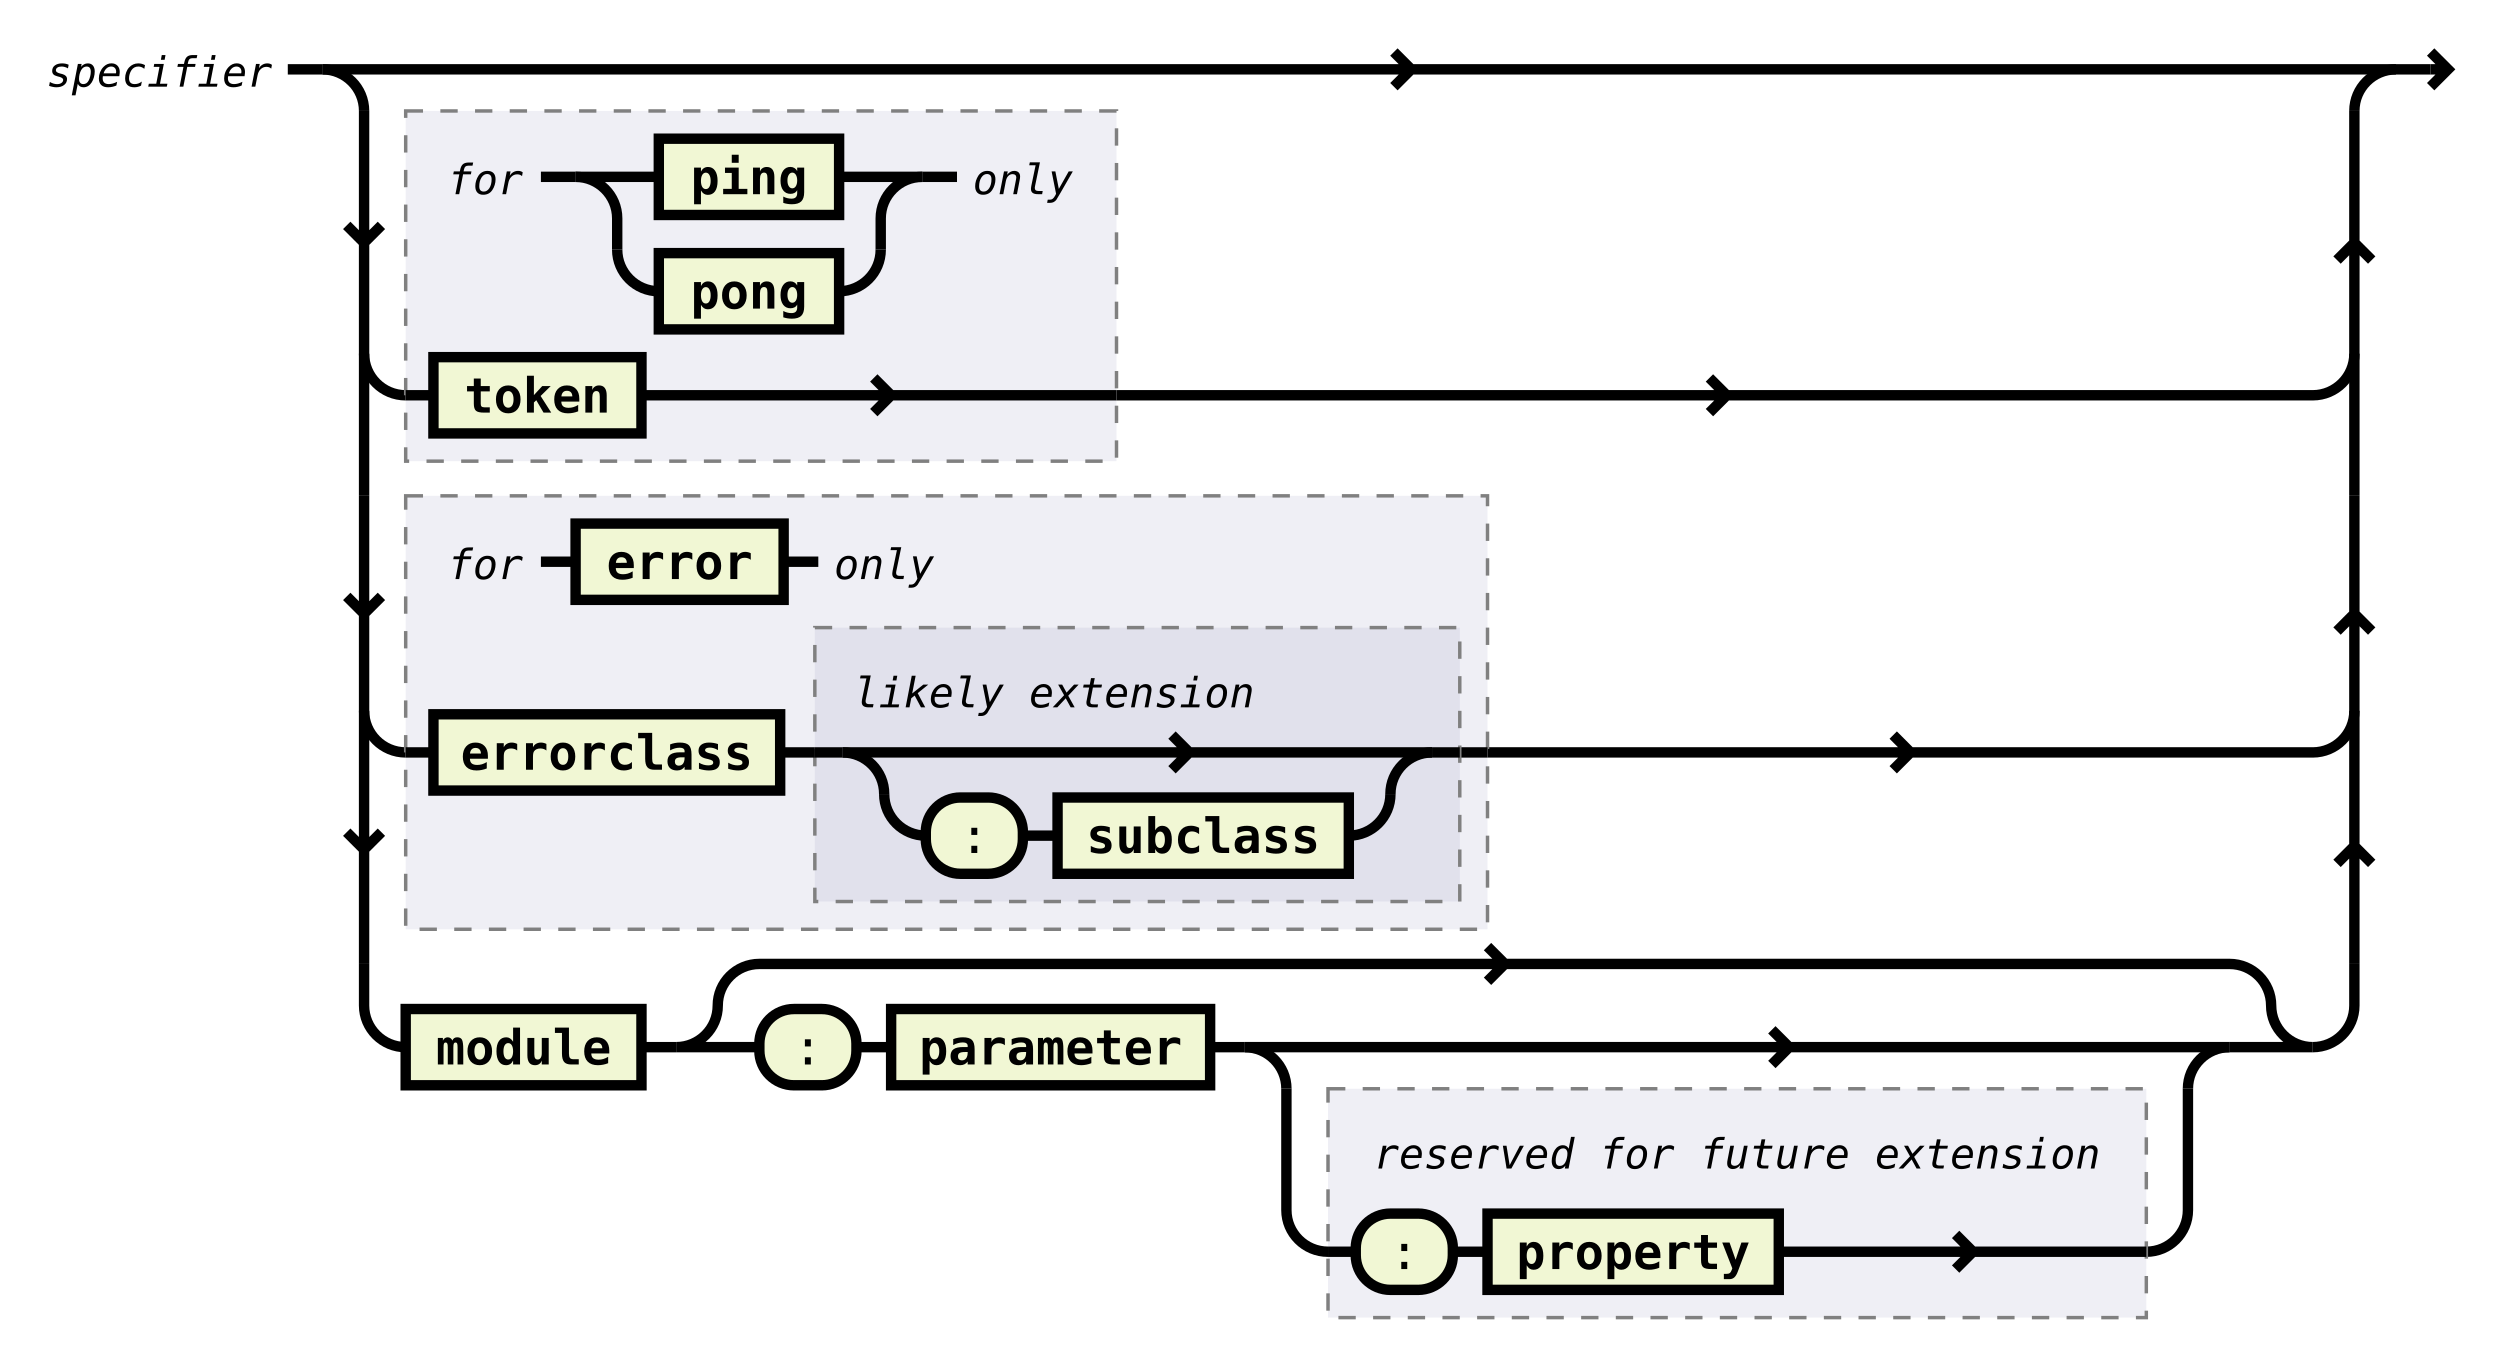
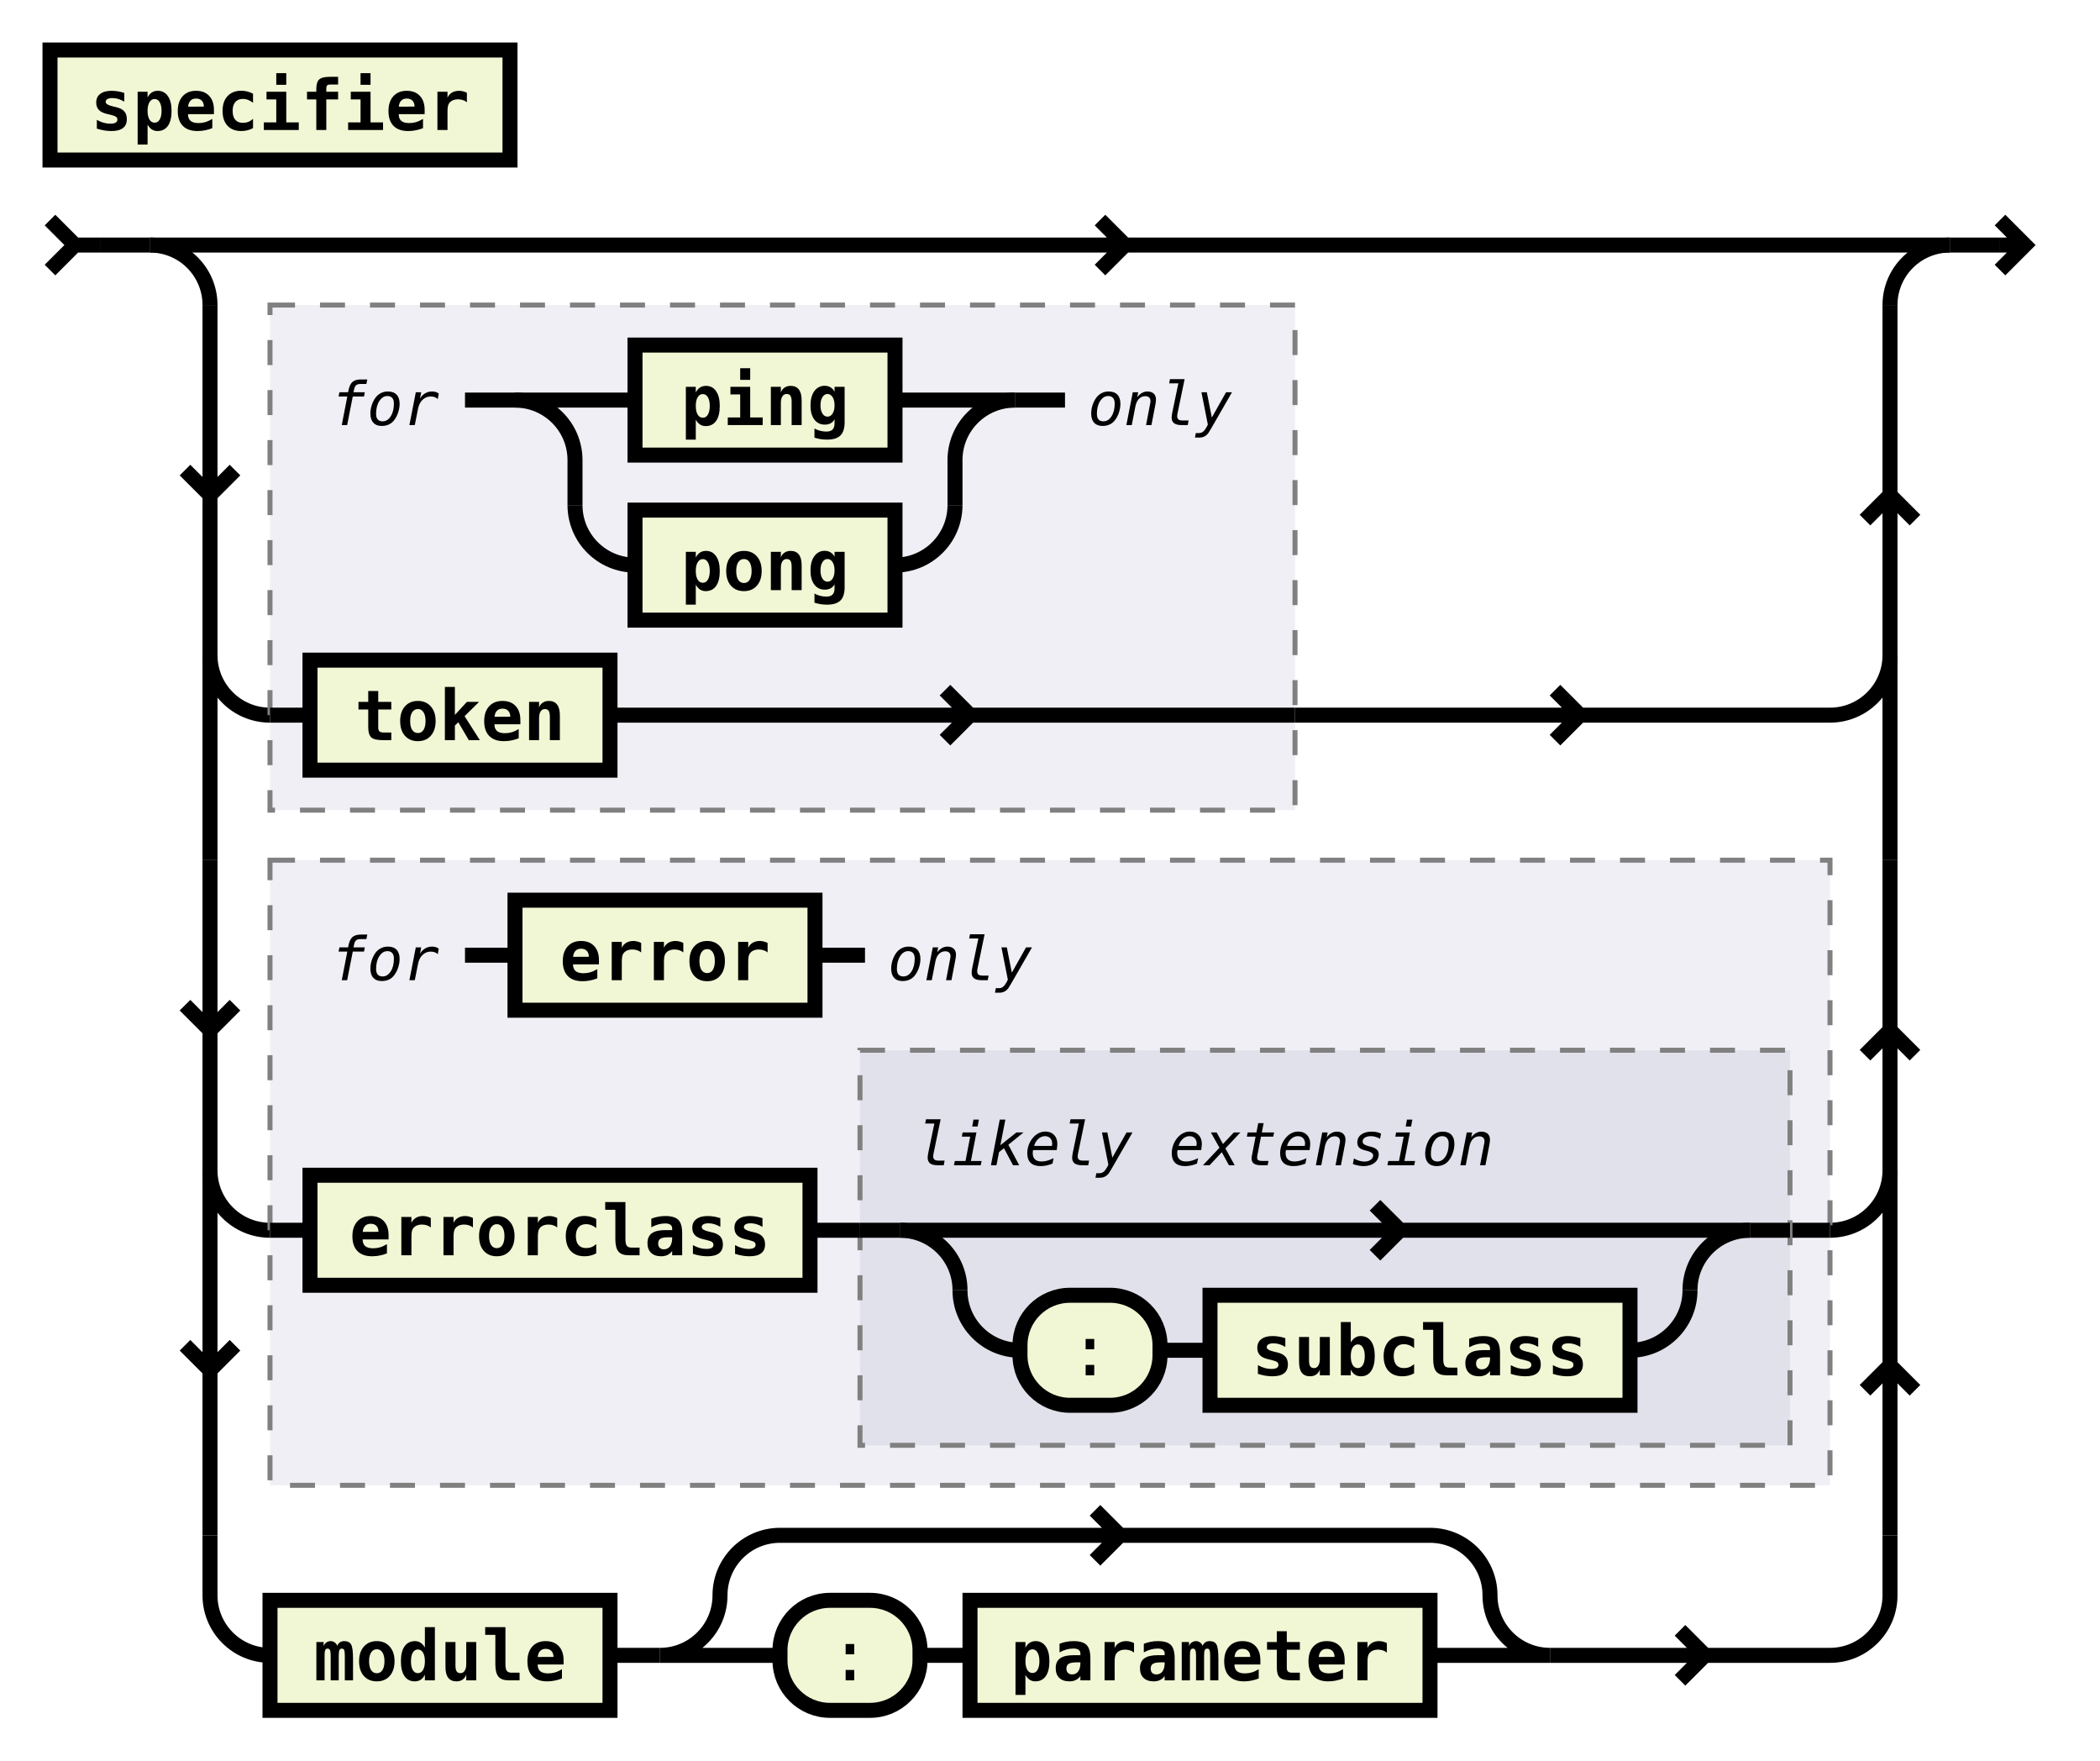
- <svg xmlns="http://www.w3.org/2000/svg" class="railroad" viewBox="0 0 721 390" width="721">
+ <svg xmlns="http://www.w3.org/2000/svg" class="railroad" viewBox="0 0 420 352" width="336pt">
  <style type="text/css">

    svg.railroad {
        background-color: hsl(30, 20%, 95%);
        background-size: 15px 15px;
        background-image: linear-gradient(to right, rgba(30, 30, 30, .05) 1px, transparent 1px),
                          linear-gradient(to bottom, rgba(30, 30, 30, .05) 1px, transparent 1px);
    }

    svg.railroad path {
        stroke-width: 3px;
        stroke: black;
        fill: transparent;
    }

    svg.railroad .debug {
        stroke-width: 1px;
        stroke: red;
    }

    svg.railroad text {
        font: 14px monospace;
        text-anchor: middle;
    }

    svg.railroad .nonterminal text {
        font-weight: bold;
    }

    svg.railroad text.comment {
        font: italic 12px monospace;
    }

    svg.railroad rect {
        stroke-width: 3px;
        stroke: black;
        fill:hsl(-290, 70%, 90%);
    }

    svg.railroad g.labeledbox &gt; rect {
        stroke-width: 1px;
        stroke: grey;
        stroke-dasharray: 5px;
        fill:rgba(90, 90, 150, .1);
    }</style>
-   <g class="sequence">
-     <g class="sequence">
-       <g>
-         <text class="comment" x="46" y="25">
+   <g class="verticalgrid">
+     <g class="horizontalgrid">
+       <g class="nonterminal">
+         <rect height="22" width="92" x="10" y="10" />
+         <text x="56" y="26">
specifier</text>
      </g>
-       <g class="choice">
-         <path d=" M 93 20 h 24 m 0 0 h 574 m -284 0 l -5 -5 m 0 10 l 5 -5 m 284 0" />
-         <g />
-         <path d=" M 93 20 a 12 12 0 0 1 12 12 v 0 m 574 0 v 0 a 12 12 0 0 1 12 -12" />
-         <path d=" M 105 102 v 41 m 574 0 v -41" />
-         <path d=" M 105 205 v 73 m 0 -33 l -5 -5 m 10 0 l -5 5 m 0 33 m 574 0 v -73 m 0 39 l -5 5 m 10 0 l -5 -5 m 0 -39" />
-         <path d=" M 105 32 v 70 m 0 -32 l -5 -5 m 10 0 l -5 5 m 0 32 a 12 12 0 0 0 12 12 m 205 0 h 345 m -169 0 l -5 -5 m 0 10 l 5 -5 m 169 0 a 12 12 0 0 0 12 -12 v -70 m 0 38 l -5 5 m 10 0 l -5 -5 m 0 -38" />
-         <g class="labeledbox">
-           <rect height="101" width="205" x="117" y="32" />
-           <path d=" M 117 114 h 8 m 60 0 h 137 m -65 0 l -5 -5 m 0 10 l 5 -5 m 65 0" />
-           <g class="sequence">
-             <g>
-               <text class="comment" x="140" y="56">
+     </g>
+     <g class="sequence">
+       <path d=" M 10 44 l 5 5 l -5 5 m 5 -5 h 5" />
+       <g class="sequence">
+         <g class="choice">
+           <path d=" M 30 49 h 24 m 0 0 h 336 m -165 0 l -5 -5 m 0 10 l 5 -5 m 165 0" />
+           <g />
+           <path d=" M 30 49 a 12 12 0 0 1 12 12 v 0 m 336 0 v 0 a 12 12 0 0 1 12 -12" />
+           <path d=" M 42 131 v 41 m 336 0 v -41" />
+           <path d=" M 42 234 v 73 m 0 -33 l -5 -5 m 10 0 l -5 5 m 0 33 m 336 0 v -73 m 0 39 l -5 5 m 10 0 l -5 -5 m 0 -39" />
+           <path d=" M 42 61 v 70 m 0 -32 l -5 -5 m 10 0 l -5 5 m 0 32 a 12 12 0 0 0 12 12 m 205 0 h 107 m -50 0 l -5 -5 m 0 10 l 5 -5 m 50 0 a 12 12 0 0 0 12 -12 v -70 m 0 38 l -5 5 m 10 0 l -5 -5 m 0 -38" />
+           <g class="labeledbox">
+             <rect height="101" width="205" x="54" y="61" />
+             <path d=" M 54 143 h 8 m 60 0 h 137 m -65 0 l -5 -5 m 0 10 l 5 -5 m 65 0" />
+             <g class="sequence">
+               <g>
+                 <text class="comment" x="77" y="85">
for</text>
-             </g>
-             <g class="choice">
-               <path d=" M 166 51 h 24 m 52 0 h 24" />
-               <g class="nonterminal">
-                 <rect height="22" width="52" x="190" y="40" />
-                 <text x="216" y="56">
+               </g>
+               <g class="choice">
+                 <path d=" M 103 80 h 24 m 52 0 h 24" />
+                 <g class="nonterminal">
+                   <rect height="22" width="52" x="127" y="69" />
+                   <text x="153" y="85">
ping</text>
+                 </g>
+                 <path d=" M 103 80 a 12 12 0 0 1 12 12 v 9 m 76 0 v -9 a 12 12 0 0 1 12 -12" />
+                 <path d=" M 115 101 v 0 a 12 12 0 0 0 12 12 m 52 0 h 0 a 12 12 0 0 0 12 -12 v 0" />
+                 <g class="nonterminal">
+                   <rect height="22" width="52" x="127" y="102" />
+                   <text x="153" y="118">
+ pong</text>
+                 </g>
              </g>
-               <path d=" M 166 51 a 12 12 0 0 1 12 12 v 9 m 76 0 v -9 a 12 12 0 0 1 12 -12" />
-               <path d=" M 178 72 v 0 a 12 12 0 0 0 12 12 m 52 0 h 0 a 12 12 0 0 0 12 -12 v 0" />
-               <g class="nonterminal">
-                 <rect height="22" width="52" x="190" y="73" />
-                 <text x="216" y="89">
- pong</text>
+               <g>
+                 <text class="comment" x="232" y="85">
+ only</text>
              </g>
-             </g>
-             <g>
-               <text class="comment" x="295" y="56">
- only</text>
-             </g>
-             <path d=" M 156 51 h 10" />
-             <path d=" M 266 51 h 10" />
-           </g>
-           <g class="nonterminal">
-             <rect height="22" width="60" x="125" y="103" />
-             <text x="155" y="119">
- token</text>
-           </g>
-         </g>
-         <path d=" M 105 143 v 62 m 0 -28 l -5 -5 m 10 0 l -5 5 m 0 28 a 12 12 0 0 0 12 12 m 312 0 h 238 m -116 0 l -5 -5 m 0 10 l 5 -5 m 116 0 a 12 12 0 0 0 12 -12 v -62 m 0 34 l -5 5 m 10 0 l -5 -5 m 0 -34" />
-         <g class="labeledbox">
-           <rect height="125" width="312" x="117" y="143" />
-           <path d=" M 117 217 h 8 m 296 0 h 8" />
-           <g class="sequence">
-             <g>
-               <text class="comment" x="140" y="167">
- for</text>
+               <path d=" M 93 80 h 10" />
+               <path d=" M 203 80 h 10" />
            </g>
            <g class="nonterminal">
-               <rect height="22" width="60" x="166" y="151" />
-               <text x="196" y="167">
- error</text>
+               <rect height="22" width="60" x="62" y="132" />
+               <text x="92" y="148">
+ token</text>
            </g>
-             <g>
-               <text class="comment" x="255" y="167">
- only</text>
-             </g>
-             <path d=" M 156 162 h 10" />
-             <path d=" M 226 162 h 10" />
          </g>
-           <g class="sequence">
-             <g class="nonterminal">
-               <rect height="22" width="100" x="125" y="206" />
-               <text x="175" y="222">
- errorclass</text>
-             </g>
-             <g class="labeledbox">
-               <rect height="79" width="186" x="235" y="181" />
-               <path d=" M 235 217 h 8 m 170 0 h 8" />
+           <path d=" M 42 172 v 62 m 0 -28 l -5 -5 m 10 0 l -5 5 m 0 28 a 12 12 0 0 0 12 12 m 312 0 h 0 a 12 12 0 0 0 12 -12 v -62 m 0 34 l -5 5 m 10 0 l -5 -5 m 0 -34" />
+           <g class="labeledbox">
+             <rect height="125" width="312" x="54" y="172" />
+             <path d=" M 54 246 h 8 m 296 0 h 8" />
+             <g class="sequence">
              <g>
-                 <text class="comment" x="304" y="204">
- likely extension</text>
-               </g>
-               <g class="choice">
-                 <path d=" M 243 217 h 24 m 0 0 h 146 m -70 0 l -5 -5 m 0 10 l 5 -5 m 70 0" />
-                 <g />
-                 <path d=" M 243 217 a 12 12 0 0 1 12 12 v 0 m 146 0 v 0 a 12 12 0 0 1 12 -12" />
-                 <path d=" M 255 229 v 0 a 12 12 0 0 0 12 12 m 122 0 h 0 a 12 12 0 0 0 12 -12 v 0" />
-                 <g class="sequence">
-                   <g class="terminal">
-                     <rect height="22" rx="10" ry="10" width="28" x="267" y="230" />
-                     <text x="281" y="246">
- :</text>
-                   </g>
-                   <g class="nonterminal">
-                     <rect height="22" width="84" x="305" y="230" />
-                     <text x="347" y="246">
- subclass</text>
-                   </g>
-                   <path d=" M 295 241 h 10" />
-                 </g>
-               </g>
-             </g>
-             <path d=" M 225 217 h 10" />
-           </g>
-         </g>
-         <path d=" M 105 278 v 12 a 12 12 0 0 0 12 12 m 550 0 h 0 a 12 12 0 0 0 12 -12 v -12" />
-         <g class="sequence">
-           <g class="nonterminal">
-             <rect height="22" width="68" x="117" y="291" />
-             <text x="151" y="307">
- module</text>
-           </g>
-           <g class="optional">
-             <path d=" M 195 302 h 24 m -24 0 a 12 12 0 0 0 12 -12 v 0 a 12 12 0 0 1 12 -12 h 424 m -209 0 l -5 -5 m 0 10 l 5 -5 m 209 0 a 12 12 0 0 1 12 12 v 0 a 12 12 0 0 0 12 12 h -24" />
-             <g class="sequence">
-               <g class="terminal">
-                 <rect height="22" rx="10" ry="10" width="28" x="219" y="291" />
-                 <text x="233" y="307">
- :</text>
+                 <text class="comment" x="77" y="196">
+ for</text>
              </g>
              <g class="nonterminal">
-                 <rect height="22" width="92" x="257" y="291" />
-                 <text x="303" y="307">
- parameter</text>
+                 <rect height="22" width="60" x="103" y="180" />
+                 <text x="133" y="196">
+ error</text>
              </g>
-               <g class="choice">
-                 <path d=" M 359 302 h 24 m 0 0 h 260 m -127 0 l -5 -5 m 0 10 l 5 -5 m 127 0" />
-                 <g />
-                 <path d=" M 359 302 a 12 12 0 0 1 12 12 v 0 m 260 0 v 0 a 12 12 0 0 1 12 -12" />
-                 <path d=" M 371 314 v 35 a 12 12 0 0 0 12 12 m 236 0 h 0 a 12 12 0 0 0 12 -12 v -35" />
-                 <g class="labeledbox">
-                   <rect height="66" width="236" x="383" y="314" />
-                   <path d=" M 383 361 h 8 m 122 0 h 106 m -50 0 l -5 -5 m 0 10 l 5 -5 m 50 0" />
-                   <g>
-                     <text class="comment" x="501" y="337">
- reserved for future extension</text>
-                   </g>
+               <g>
+                 <text class="comment" x="192" y="196">
+ only</text>
+               </g>
+               <path d=" M 93 191 h 10" />
+               <path d=" M 163 191 h 10" />
+             </g>
+             <g class="sequence">
+               <g class="nonterminal">
+                 <rect height="22" width="100" x="62" y="235" />
+                 <text x="112" y="251">
+ errorclass</text>
+               </g>
+               <g class="labeledbox">
+                 <rect height="79" width="186" x="172" y="210" />
+                 <path d=" M 172 246 h 8 m 170 0 h 8" />
+                 <g>
+                   <text class="comment" x="241" y="233">
+ likely extension</text>
+                 </g>
+                 <g class="choice">
+                   <path d=" M 180 246 h 24 m 0 0 h 146 m -70 0 l -5 -5 m 0 10 l 5 -5 m 70 0" />
+                   <g />
+                   <path d=" M 180 246 a 12 12 0 0 1 12 12 v 0 m 146 0 v 0 a 12 12 0 0 1 12 -12" />
+                   <path d=" M 192 258 v 0 a 12 12 0 0 0 12 12 m 122 0 h 0 a 12 12 0 0 0 12 -12 v 0" />
                  <g class="sequence">
                    <g class="terminal">
-                       <rect height="22" rx="10" ry="10" width="28" x="391" y="350" />
-                       <text x="405" y="366">
+                       <rect height="22" rx="10" ry="10" width="28" x="204" y="259" />
+                       <text x="218" y="275">
:</text>
                    </g>
                    <g class="nonterminal">
-                       <rect height="22" width="84" x="429" y="350" />
-                       <text x="471" y="366">
- property</text>
+                       <rect height="22" width="84" x="242" y="259" />
+                       <text x="284" y="275">
+ subclass</text>
                    </g>
-                     <path d=" M 419 361 h 10" />
+                     <path d=" M 232 270 h 10" />
                  </g>
                </g>
              </g>
-               <path d=" M 247 302 h 10" />
-               <path d=" M 349 302 h 10" />
+               <path d=" M 162 246 h 10" />
            </g>
          </g>
-           <path d=" M 185 302 h 10" />
+           <path d=" M 42 307 v 12 a 12 12 0 0 0 12 12 m 256 0 h 56 m -25 0 l -5 -5 m 0 10 l 5 -5 m 25 0 a 12 12 0 0 0 12 -12 v -12" />
+           <g class="sequence">
+             <g class="nonterminal">
+               <rect height="22" width="68" x="54" y="320" />
+               <text x="88" y="336">
+ module</text>
+             </g>
+             <g class="optional">
+               <path d=" M 132 331 h 24 m -24 0 a 12 12 0 0 0 12 -12 v 0 a 12 12 0 0 1 12 -12 h 130 m -62 0 l -5 -5 m 0 10 l 5 -5 m 62 0 a 12 12 0 0 1 12 12 v 0 a 12 12 0 0 0 12 12 h -24" />
+               <g class="sequence">
+                 <g class="terminal">
+                   <rect height="22" rx="10" ry="10" width="28" x="156" y="320" />
+                   <text x="170" y="336">
+ :</text>
+                 </g>
+                 <g class="nonterminal">
+                   <rect height="22" width="92" x="194" y="320" />
+                   <text x="240" y="336">
+ parameter</text>
+                 </g>
+                 <path d=" M 184 331 h 10" />
+               </g>
+             </g>
+             <path d=" M 122 331 h 10" />
+           </g>
        </g>
      </g>
-       <path d=" M 83 20 h 10" />
+       <path d=" M 400 49 h 5 m -5 5 l 5 -5 l -5 -5 m 5 5" />
+       <path d=" M 20 49 h 10" />
+       <path d=" M 390 49 h 10" />
    </g>
-     <path d=" M 701 20 h 5 m -5 5 l 5 -5 l -5 -5 m 5 5" />
-     <path d=" M 691 20 h 10" />
  </g>
</svg>
